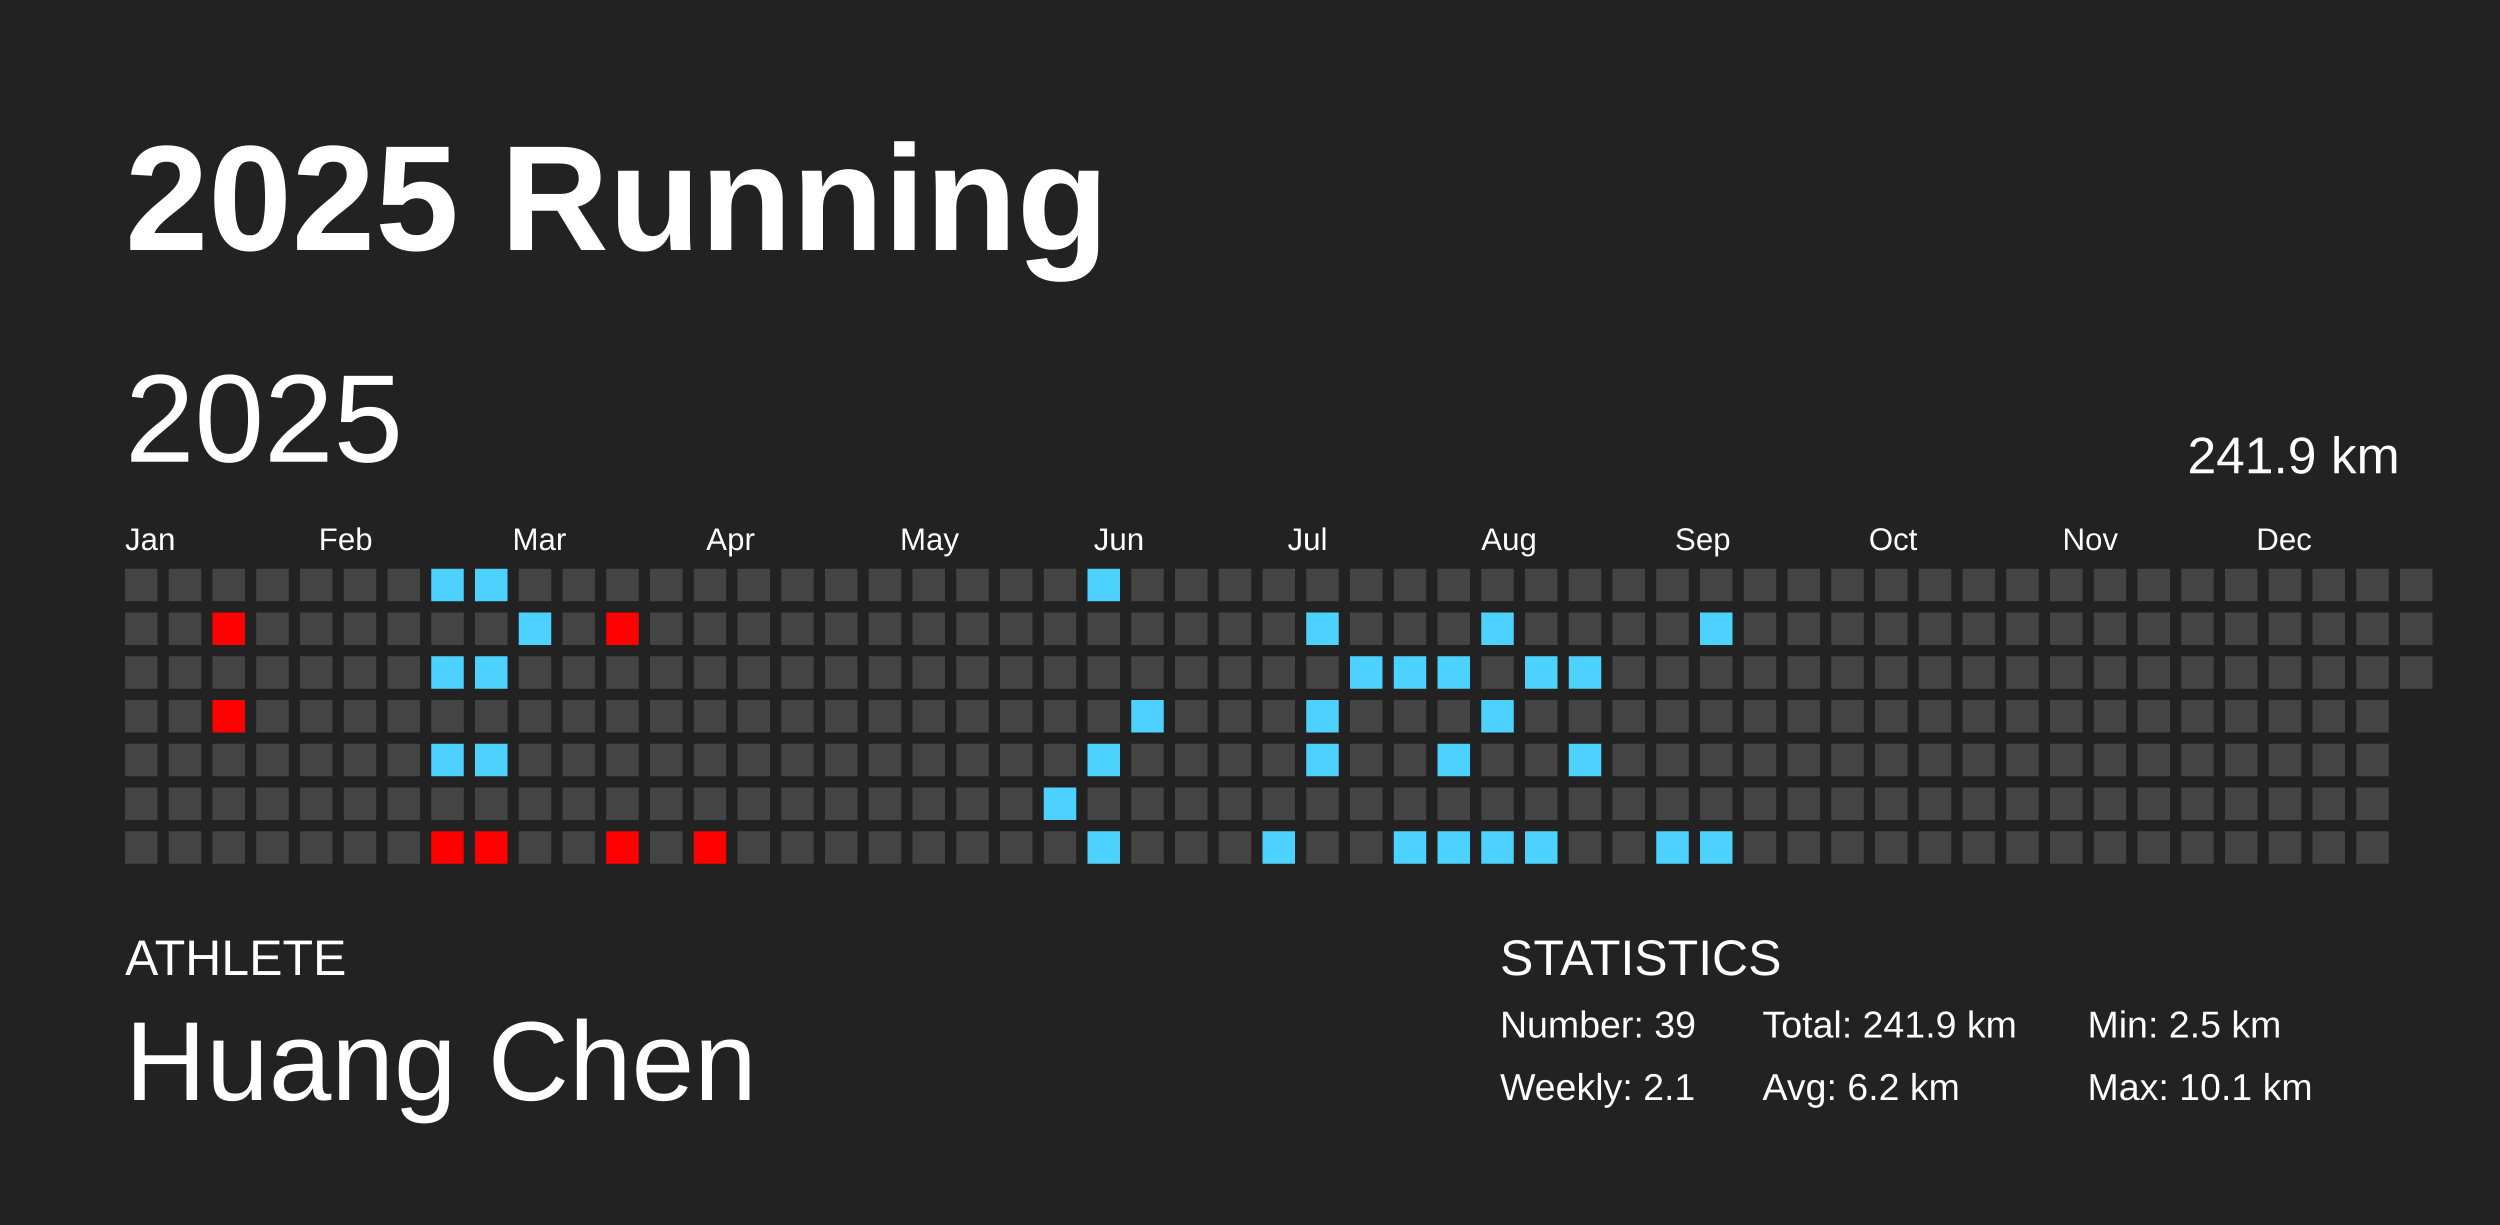
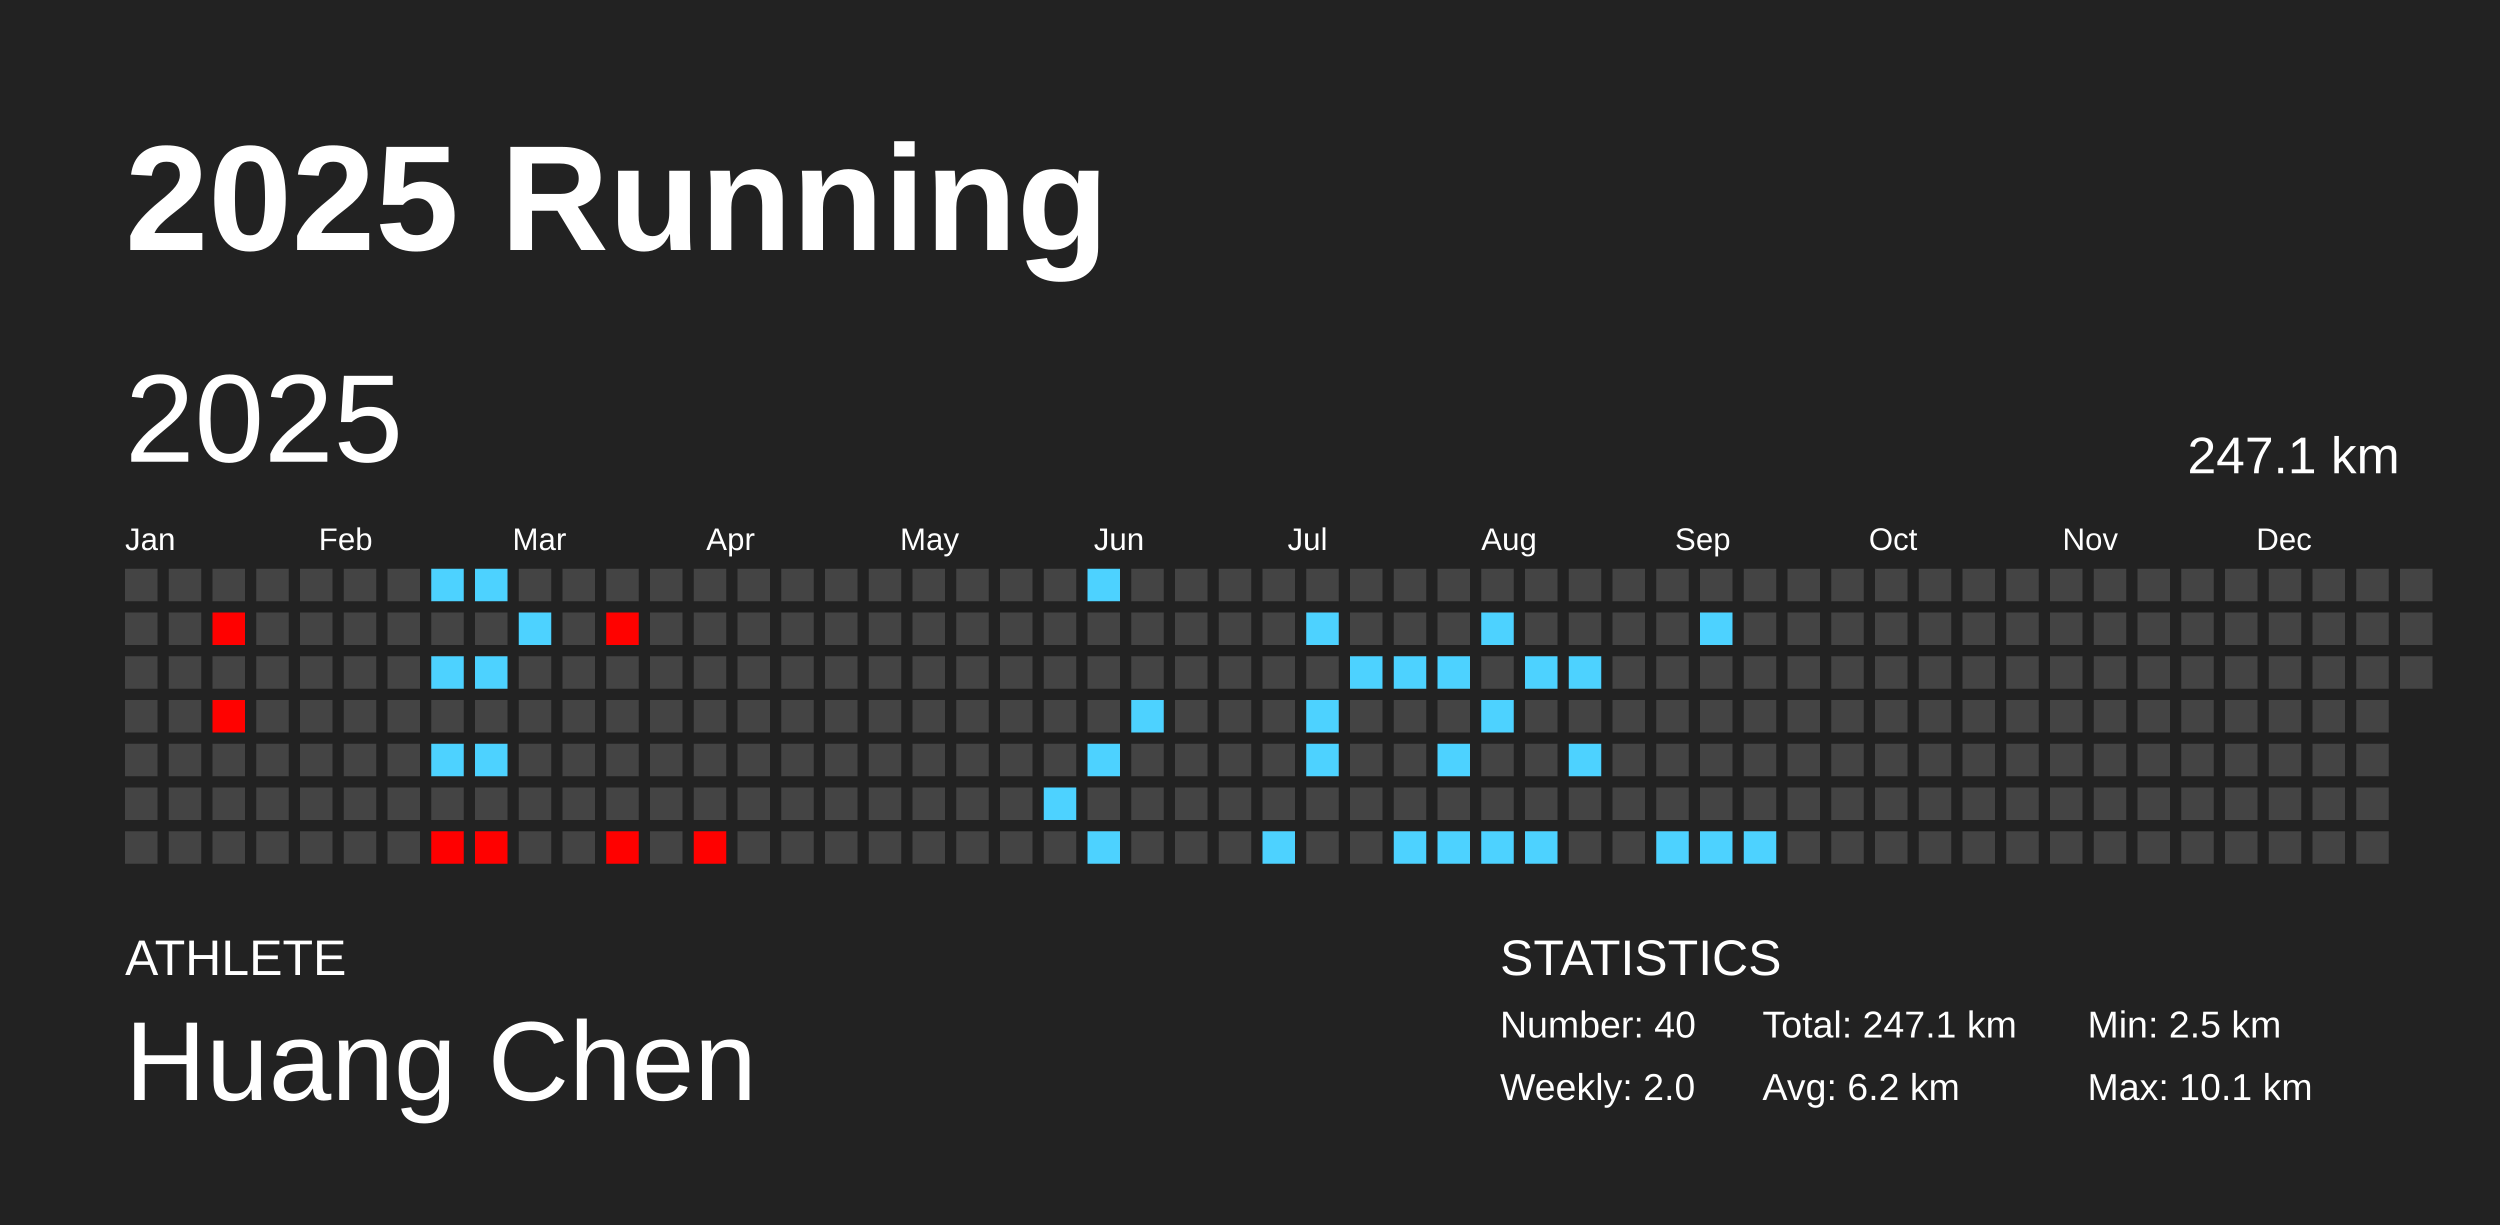
<svg xmlns="http://www.w3.org/2000/svg" baseProfile="full" height="98mm" version="1.1" viewBox="0,0,200,98" width="200mm">
  <defs />
  <rect fill="#222222" height="98" width="200" x="0" y="0" />
  <text fill="#FFFFFF" style="font-size:12px; font-family:Arial; font-weight:bold;" x="10" y="20">2025 Running</text>
  <text fill="#FFFFFF" style="font-size:4px; font-family:Arial" x="10" y="78">ATHLETE</text>
  <text fill="#FFFFFF" style="font-size:9px; font-family:Arial" x="10" y="88">Huang Chen</text>
  <text fill="#FFFFFF" style="font-size:4px; font-family:Arial" x="120" y="78">STATISTICS</text>
-   <text fill="#FFFFFF" style="font-size:3px; font-family:Arial" x="120" y="83">Number: 39</text>
-   <text fill="#FFFFFF" style="font-size:3px; font-family:Arial" x="120" y="88">Weekly: 2.1</text>
-   <text fill="#FFFFFF" style="font-size:3px; font-family:Arial" x="141" y="83">Total: 241.9 km</text>
+   <text fill="#FFFFFF" style="font-size:3px; font-family:Arial" x="120" y="83">Number: 40</text>
+   <text fill="#FFFFFF" style="font-size:3px; font-family:Arial" x="120" y="88">Weekly: 2.0</text>
+   <text fill="#FFFFFF" style="font-size:3px; font-family:Arial" x="141" y="83">Total: 247.1 km</text>
  <text fill="#FFFFFF" style="font-size:3px; font-family:Arial" x="141" y="88">Avg: 6.2 km</text>
  <text fill="#FFFFFF" style="font-size:3px; font-family:Arial" x="167" y="83">Min: 2.5 km</text>
  <text fill="#FFFFFF" style="font-size:3px; font-family:Arial" x="167" y="88">Max: 10.1 km</text>
  <text dominant-baseline="hanging" fill="#FFFFFF" style="font-size:10.0px; font-family:Arial;" x="10" y="30">2025</text>
-   <text dominant-baseline="hanging" fill="#FFFFFF" style="font-size:4.125px; font-family:Arial;" x="175" y="35">241.9 km</text>
+   <text dominant-baseline="hanging" fill="#FFFFFF" style="font-size:4.125px; font-family:Arial;" x="175" y="35">247.1 km</text>
  <text fill="#FFFFFF" style="font-size:2.5px; font-family:Arial" x="10.0" y="44">Jan</text>
  <text fill="#FFFFFF" style="font-size:2.5px; font-family:Arial" x="25.5" y="44">Feb</text>
  <text fill="#FFFFFF" style="font-size:2.5px; font-family:Arial" x="41.0" y="44">Mar</text>
  <text fill="#FFFFFF" style="font-size:2.5px; font-family:Arial" x="56.5" y="44">Apr</text>
  <text fill="#FFFFFF" style="font-size:2.5px; font-family:Arial" x="72.0" y="44">May</text>
  <text fill="#FFFFFF" style="font-size:2.5px; font-family:Arial" x="87.5" y="44">Jun</text>
  <text fill="#FFFFFF" style="font-size:2.5px; font-family:Arial" x="103.0" y="44">Jul</text>
  <text fill="#FFFFFF" style="font-size:2.5px; font-family:Arial" x="118.5" y="44">Aug</text>
  <text fill="#FFFFFF" style="font-size:2.5px; font-family:Arial" x="134.0" y="44">Sep</text>
  <text fill="#FFFFFF" style="font-size:2.5px; font-family:Arial" x="149.5" y="44">Oct</text>
  <text fill="#FFFFFF" style="font-size:2.5px; font-family:Arial" x="165.0" y="44">Nov</text>
  <text fill="#FFFFFF" style="font-size:2.5px; font-family:Arial" x="180.5" y="44">Dec</text>
  <rect fill="#444444" height="2.6" width="2.6" x="10.0" y="45.5" />
  <rect fill="#444444" height="2.6" width="2.6" x="10.0" y="49.0" />
  <rect fill="#444444" height="2.6" width="2.6" x="10.0" y="52.5" />
  <rect fill="#444444" height="2.6" width="2.6" x="10.0" y="56.0" />
  <rect fill="#444444" height="2.6" width="2.6" x="10.0" y="59.5" />
  <rect fill="#444444" height="2.6" width="2.6" x="10.0" y="63.0" />
  <rect fill="#444444" height="2.6" width="2.6" x="10.0" y="66.5" />
  <rect fill="#444444" height="2.6" width="2.6" x="13.5" y="45.5" />
  <rect fill="#444444" height="2.6" width="2.6" x="13.5" y="49.0" />
  <rect fill="#444444" height="2.6" width="2.6" x="13.5" y="52.5" />
  <rect fill="#444444" height="2.6" width="2.6" x="13.5" y="56.0" />
  <rect fill="#444444" height="2.6" width="2.6" x="13.5" y="59.5" />
  <rect fill="#444444" height="2.6" width="2.6" x="13.5" y="63.0" />
  <rect fill="#444444" height="2.6" width="2.6" x="13.5" y="66.5" />
  <rect fill="#444444" height="2.6" width="2.6" x="17.0" y="45.5" />
  <rect fill="#ff0100" height="2.6" width="2.6" x="17.0" y="49.0" />
  <rect fill="#444444" height="2.6" width="2.6" x="17.0" y="52.5" />
  <rect fill="#ff0200" height="2.6" width="2.6" x="17.0" y="56.0" />
  <rect fill="#444444" height="2.6" width="2.6" x="17.0" y="59.5" />
  <rect fill="#444444" height="2.6" width="2.6" x="17.0" y="63.0" />
  <rect fill="#444444" height="2.6" width="2.6" x="17.0" y="66.5" />
  <rect fill="#444444" height="2.6" width="2.6" x="20.5" y="45.5" />
  <rect fill="#444444" height="2.6" width="2.6" x="20.5" y="49.0" />
  <rect fill="#444444" height="2.6" width="2.6" x="20.5" y="52.5" />
  <rect fill="#444444" height="2.6" width="2.6" x="20.5" y="56.0" />
  <rect fill="#444444" height="2.6" width="2.6" x="20.5" y="59.5" />
  <rect fill="#444444" height="2.6" width="2.6" x="20.5" y="63.0" />
  <rect fill="#444444" height="2.6" width="2.6" x="20.5" y="66.5" />
  <rect fill="#444444" height="2.6" width="2.6" x="24.0" y="45.5" />
  <rect fill="#444444" height="2.6" width="2.6" x="24.0" y="49.0" />
  <rect fill="#444444" height="2.6" width="2.6" x="24.0" y="52.5" />
  <rect fill="#444444" height="2.6" width="2.6" x="24.0" y="56.0" />
  <rect fill="#444444" height="2.6" width="2.6" x="24.0" y="59.5" />
  <rect fill="#444444" height="2.6" width="2.6" x="24.0" y="63.0" />
  <rect fill="#444444" height="2.6" width="2.6" x="24.0" y="66.5" />
  <rect fill="#444444" height="2.6" width="2.6" x="27.5" y="45.5" />
  <rect fill="#444444" height="2.6" width="2.6" x="27.5" y="49.0" />
  <rect fill="#444444" height="2.6" width="2.6" x="27.5" y="52.5" />
  <rect fill="#444444" height="2.6" width="2.6" x="27.5" y="56.0" />
  <rect fill="#444444" height="2.6" width="2.6" x="27.5" y="59.5" />
  <rect fill="#444444" height="2.6" width="2.6" x="27.5" y="63.0" />
  <rect fill="#444444" height="2.6" width="2.6" x="27.5" y="66.5" />
  <rect fill="#444444" height="2.6" width="2.6" x="31.0" y="45.5" />
  <rect fill="#444444" height="2.6" width="2.6" x="31.0" y="49.0" />
  <rect fill="#444444" height="2.6" width="2.6" x="31.0" y="52.5" />
  <rect fill="#444444" height="2.6" width="2.6" x="31.0" y="56.0" />
  <rect fill="#444444" height="2.6" width="2.6" x="31.0" y="59.5" />
  <rect fill="#444444" height="2.6" width="2.6" x="31.0" y="63.0" />
  <rect fill="#444444" height="2.6" width="2.6" x="31.0" y="66.5" />
  <rect fill="#4dd2ff" height="2.6" width="2.6" x="34.5" y="45.5" />
  <rect fill="#444444" height="2.6" width="2.6" x="34.5" y="49.0" />
  <rect fill="#4dd2ff" height="2.6" width="2.6" x="34.5" y="52.5" />
  <rect fill="#444444" height="2.6" width="2.6" x="34.5" y="56.0" />
  <rect fill="#4dd2ff" height="2.6" width="2.6" x="34.5" y="59.5" />
  <rect fill="#444444" height="2.6" width="2.6" x="34.5" y="63.0" />
  <rect fill="#ff0000" height="2.6" width="2.6" x="34.5" y="66.5" />
  <rect fill="#4dd2ff" height="2.6" width="2.6" x="38.0" y="45.5" />
  <rect fill="#444444" height="2.6" width="2.6" x="38.0" y="49.0" />
  <rect fill="#4dd2ff" height="2.6" width="2.6" x="38.0" y="52.5" />
  <rect fill="#444444" height="2.6" width="2.6" x="38.0" y="56.0" />
  <rect fill="#4dd2ff" height="2.6" width="2.6" x="38.0" y="59.5" />
  <rect fill="#444444" height="2.6" width="2.6" x="38.0" y="63.0" />
  <rect fill="#ff0100" height="2.6" width="2.6" x="38.0" y="66.5" />
  <rect fill="#444444" height="2.6" width="2.6" x="41.5" y="45.5" />
  <rect fill="#4dd2ff" height="2.6" width="2.6" x="41.5" y="49.0" />
  <rect fill="#444444" height="2.6" width="2.6" x="41.5" y="52.5" />
  <rect fill="#444444" height="2.6" width="2.6" x="41.5" y="56.0" />
  <rect fill="#444444" height="2.6" width="2.6" x="41.5" y="59.5" />
  <rect fill="#444444" height="2.6" width="2.6" x="41.5" y="63.0" />
  <rect fill="#444444" height="2.6" width="2.6" x="41.5" y="66.5" />
  <rect fill="#444444" height="2.6" width="2.6" x="45.0" y="45.5" />
  <rect fill="#444444" height="2.6" width="2.6" x="45.0" y="49.0" />
  <rect fill="#444444" height="2.6" width="2.6" x="45.0" y="52.5" />
  <rect fill="#444444" height="2.6" width="2.6" x="45.0" y="56.0" />
  <rect fill="#444444" height="2.6" width="2.6" x="45.0" y="59.5" />
  <rect fill="#444444" height="2.6" width="2.6" x="45.0" y="63.0" />
  <rect fill="#444444" height="2.6" width="2.6" x="45.0" y="66.5" />
  <rect fill="#444444" height="2.6" width="2.6" x="48.5" y="45.5" />
  <rect fill="#ff0200" height="2.6" width="2.6" x="48.5" y="49.0" />
  <rect fill="#444444" height="2.6" width="2.6" x="48.5" y="52.5" />
  <rect fill="#444444" height="2.6" width="2.6" x="48.5" y="56.0" />
  <rect fill="#444444" height="2.6" width="2.6" x="48.5" y="59.5" />
  <rect fill="#444444" height="2.6" width="2.6" x="48.5" y="63.0" />
  <rect fill="#ff0100" height="2.6" width="2.6" x="48.5" y="66.5" />
  <rect fill="#444444" height="2.6" width="2.6" x="52.0" y="45.5" />
  <rect fill="#444444" height="2.6" width="2.6" x="52.0" y="49.0" />
  <rect fill="#444444" height="2.6" width="2.6" x="52.0" y="52.5" />
  <rect fill="#444444" height="2.6" width="2.6" x="52.0" y="56.0" />
  <rect fill="#444444" height="2.6" width="2.6" x="52.0" y="59.5" />
  <rect fill="#444444" height="2.6" width="2.6" x="52.0" y="63.0" />
  <rect fill="#444444" height="2.6" width="2.6" x="52.0" y="66.5" />
  <rect fill="#444444" height="2.6" width="2.6" x="55.5" y="45.5" />
  <rect fill="#444444" height="2.6" width="2.6" x="55.5" y="49.0" />
  <rect fill="#444444" height="2.6" width="2.6" x="55.5" y="52.5" />
  <rect fill="#444444" height="2.6" width="2.6" x="55.5" y="56.0" />
  <rect fill="#444444" height="2.6" width="2.6" x="55.5" y="59.5" />
  <rect fill="#444444" height="2.6" width="2.6" x="55.5" y="63.0" />
  <rect fill="#ff0100" height="2.6" width="2.6" x="55.5" y="66.5" />
  <rect fill="#444444" height="2.6" width="2.6" x="59.0" y="45.5" />
  <rect fill="#444444" height="2.6" width="2.6" x="59.0" y="49.0" />
  <rect fill="#444444" height="2.6" width="2.6" x="59.0" y="52.5" />
  <rect fill="#444444" height="2.6" width="2.6" x="59.0" y="56.0" />
  <rect fill="#444444" height="2.6" width="2.6" x="59.0" y="59.5" />
  <rect fill="#444444" height="2.6" width="2.6" x="59.0" y="63.0" />
  <rect fill="#444444" height="2.6" width="2.6" x="59.0" y="66.5" />
  <rect fill="#444444" height="2.6" width="2.6" x="62.5" y="45.5" />
  <rect fill="#444444" height="2.6" width="2.6" x="62.5" y="49.0" />
  <rect fill="#444444" height="2.6" width="2.6" x="62.5" y="52.5" />
  <rect fill="#444444" height="2.6" width="2.6" x="62.5" y="56.0" />
  <rect fill="#444444" height="2.6" width="2.6" x="62.5" y="59.5" />
  <rect fill="#444444" height="2.6" width="2.6" x="62.5" y="63.0" />
  <rect fill="#444444" height="2.6" width="2.6" x="62.5" y="66.5" />
  <rect fill="#444444" height="2.6" width="2.6" x="66.0" y="45.5" />
  <rect fill="#444444" height="2.6" width="2.6" x="66.0" y="49.0" />
  <rect fill="#444444" height="2.6" width="2.6" x="66.0" y="52.5" />
  <rect fill="#444444" height="2.6" width="2.6" x="66.0" y="56.0" />
  <rect fill="#444444" height="2.6" width="2.6" x="66.0" y="59.5" />
  <rect fill="#444444" height="2.6" width="2.6" x="66.0" y="63.0" />
  <rect fill="#444444" height="2.6" width="2.6" x="66.0" y="66.5" />
  <rect fill="#444444" height="2.6" width="2.6" x="69.5" y="45.5" />
  <rect fill="#444444" height="2.6" width="2.6" x="69.5" y="49.0" />
  <rect fill="#444444" height="2.6" width="2.6" x="69.5" y="52.5" />
  <rect fill="#444444" height="2.6" width="2.6" x="69.5" y="56.0" />
  <rect fill="#444444" height="2.6" width="2.6" x="69.5" y="59.5" />
  <rect fill="#444444" height="2.6" width="2.6" x="69.5" y="63.0" />
  <rect fill="#444444" height="2.6" width="2.6" x="69.5" y="66.5" />
  <rect fill="#444444" height="2.6" width="2.6" x="73.0" y="45.5" />
  <rect fill="#444444" height="2.6" width="2.6" x="73.0" y="49.0" />
  <rect fill="#444444" height="2.6" width="2.6" x="73.0" y="52.5" />
  <rect fill="#444444" height="2.6" width="2.6" x="73.0" y="56.0" />
  <rect fill="#444444" height="2.6" width="2.6" x="73.0" y="59.5" />
  <rect fill="#444444" height="2.6" width="2.6" x="73.0" y="63.0" />
  <rect fill="#444444" height="2.6" width="2.6" x="73.0" y="66.5" />
  <rect fill="#444444" height="2.6" width="2.6" x="76.5" y="45.5" />
  <rect fill="#444444" height="2.6" width="2.6" x="76.5" y="49.0" />
  <rect fill="#444444" height="2.6" width="2.6" x="76.5" y="52.5" />
  <rect fill="#444444" height="2.6" width="2.6" x="76.5" y="56.0" />
  <rect fill="#444444" height="2.6" width="2.6" x="76.5" y="59.5" />
  <rect fill="#444444" height="2.6" width="2.6" x="76.5" y="63.0" />
  <rect fill="#444444" height="2.6" width="2.6" x="76.5" y="66.5" />
  <rect fill="#444444" height="2.6" width="2.6" x="80.0" y="45.5" />
  <rect fill="#444444" height="2.6" width="2.6" x="80.0" y="49.0" />
  <rect fill="#444444" height="2.6" width="2.6" x="80.0" y="52.5" />
  <rect fill="#444444" height="2.6" width="2.6" x="80.0" y="56.0" />
  <rect fill="#444444" height="2.6" width="2.6" x="80.0" y="59.5" />
  <rect fill="#444444" height="2.6" width="2.6" x="80.0" y="63.0" />
  <rect fill="#444444" height="2.6" width="2.6" x="80.0" y="66.5" />
  <rect fill="#444444" height="2.6" width="2.6" x="83.5" y="45.5" />
  <rect fill="#444444" height="2.6" width="2.6" x="83.5" y="49.0" />
  <rect fill="#444444" height="2.6" width="2.6" x="83.5" y="52.5" />
  <rect fill="#444444" height="2.6" width="2.6" x="83.5" y="56.0" />
  <rect fill="#444444" height="2.6" width="2.6" x="83.5" y="59.5" />
  <rect fill="#4dd2ff" height="2.6" width="2.6" x="83.5" y="63.0" />
  <rect fill="#444444" height="2.6" width="2.6" x="83.5" y="66.5" />
  <rect fill="#4dd2ff" height="2.6" width="2.6" x="87.0" y="45.5" />
  <rect fill="#444444" height="2.6" width="2.6" x="87.0" y="49.0" />
  <rect fill="#444444" height="2.6" width="2.6" x="87.0" y="52.5" />
  <rect fill="#444444" height="2.6" width="2.6" x="87.0" y="56.0" />
  <rect fill="#4dd2ff" height="2.6" width="2.6" x="87.0" y="59.5" />
  <rect fill="#444444" height="2.6" width="2.6" x="87.0" y="63.0" />
  <rect fill="#4dd2ff" height="2.6" width="2.6" x="87.0" y="66.5" />
  <rect fill="#444444" height="2.6" width="2.6" x="90.5" y="45.5" />
  <rect fill="#444444" height="2.6" width="2.6" x="90.5" y="49.0" />
  <rect fill="#444444" height="2.6" width="2.6" x="90.5" y="52.5" />
  <rect fill="#4dd2ff" height="2.6" width="2.6" x="90.5" y="56.0" />
  <rect fill="#444444" height="2.6" width="2.6" x="90.5" y="59.5" />
  <rect fill="#444444" height="2.6" width="2.6" x="90.5" y="63.0" />
  <rect fill="#444444" height="2.6" width="2.6" x="90.5" y="66.5" />
  <rect fill="#444444" height="2.6" width="2.6" x="94.0" y="45.5" />
  <rect fill="#444444" height="2.6" width="2.6" x="94.0" y="49.0" />
  <rect fill="#444444" height="2.6" width="2.6" x="94.0" y="52.5" />
  <rect fill="#444444" height="2.6" width="2.6" x="94.0" y="56.0" />
  <rect fill="#444444" height="2.6" width="2.6" x="94.0" y="59.5" />
  <rect fill="#444444" height="2.6" width="2.6" x="94.0" y="63.0" />
  <rect fill="#444444" height="2.6" width="2.6" x="94.0" y="66.5" />
  <rect fill="#444444" height="2.6" width="2.6" x="97.5" y="45.5" />
  <rect fill="#444444" height="2.6" width="2.6" x="97.5" y="49.0" />
  <rect fill="#444444" height="2.6" width="2.6" x="97.5" y="52.5" />
  <rect fill="#444444" height="2.6" width="2.6" x="97.5" y="56.0" />
  <rect fill="#444444" height="2.6" width="2.6" x="97.5" y="59.5" />
  <rect fill="#444444" height="2.6" width="2.6" x="97.5" y="63.0" />
  <rect fill="#444444" height="2.6" width="2.6" x="97.5" y="66.5" />
  <rect fill="#444444" height="2.6" width="2.6" x="101.0" y="45.5" />
  <rect fill="#444444" height="2.6" width="2.6" x="101.0" y="49.0" />
  <rect fill="#444444" height="2.6" width="2.6" x="101.0" y="52.5" />
  <rect fill="#444444" height="2.6" width="2.6" x="101.0" y="56.0" />
  <rect fill="#444444" height="2.6" width="2.6" x="101.0" y="59.5" />
  <rect fill="#444444" height="2.6" width="2.6" x="101.0" y="63.0" />
  <rect fill="#4dd2ff" height="2.6" width="2.6" x="101.0" y="66.5" />
  <rect fill="#444444" height="2.6" width="2.6" x="104.5" y="45.5" />
  <rect fill="#4dd2ff" height="2.6" width="2.6" x="104.5" y="49.0" />
  <rect fill="#444444" height="2.6" width="2.6" x="104.5" y="52.5" />
  <rect fill="#4dd2ff" height="2.6" width="2.6" x="104.5" y="56.0" />
  <rect fill="#4dd2ff" height="2.6" width="2.6" x="104.5" y="59.5" />
  <rect fill="#444444" height="2.6" width="2.6" x="104.5" y="63.0" />
  <rect fill="#444444" height="2.6" width="2.6" x="104.5" y="66.5" />
  <rect fill="#444444" height="2.6" width="2.6" x="108.0" y="45.5" />
  <rect fill="#444444" height="2.6" width="2.6" x="108.0" y="49.0" />
  <rect fill="#4dd2ff" height="2.6" width="2.6" x="108.0" y="52.5" />
  <rect fill="#444444" height="2.6" width="2.6" x="108.0" y="56.0" />
  <rect fill="#444444" height="2.6" width="2.6" x="108.0" y="59.5" />
  <rect fill="#444444" height="2.6" width="2.6" x="108.0" y="63.0" />
  <rect fill="#444444" height="2.6" width="2.6" x="108.0" y="66.5" />
  <rect fill="#444444" height="2.6" width="2.6" x="111.5" y="45.5" />
  <rect fill="#444444" height="2.6" width="2.6" x="111.5" y="49.0" />
  <rect fill="#4dd2ff" height="2.6" width="2.6" x="111.5" y="52.5" />
  <rect fill="#444444" height="2.6" width="2.6" x="111.5" y="56.0" />
  <rect fill="#444444" height="2.6" width="2.6" x="111.5" y="59.5" />
  <rect fill="#444444" height="2.6" width="2.6" x="111.5" y="63.0" />
  <rect fill="#4dd2ff" height="2.6" width="2.6" x="111.5" y="66.5" />
  <rect fill="#444444" height="2.6" width="2.6" x="115.0" y="45.5" />
  <rect fill="#444444" height="2.6" width="2.6" x="115.0" y="49.0" />
  <rect fill="#4dd2ff" height="2.6" width="2.6" x="115.0" y="52.5" />
  <rect fill="#444444" height="2.6" width="2.6" x="115.0" y="56.0" />
  <rect fill="#4dd2ff" height="2.6" width="2.6" x="115.0" y="59.5" />
  <rect fill="#444444" height="2.6" width="2.6" x="115.0" y="63.0" />
  <rect fill="#4dd2ff" height="2.6" width="2.6" x="115.0" y="66.5" />
  <rect fill="#444444" height="2.6" width="2.6" x="118.5" y="45.5" />
  <rect fill="#4dd2ff" height="2.6" width="2.6" x="118.5" y="49.0" />
  <rect fill="#444444" height="2.6" width="2.6" x="118.5" y="52.5" />
  <rect fill="#4dd2ff" height="2.6" width="2.6" x="118.5" y="56.0" />
  <rect fill="#444444" height="2.6" width="2.6" x="118.5" y="59.5" />
  <rect fill="#444444" height="2.6" width="2.6" x="118.5" y="63.0" />
  <rect fill="#4dd2ff" height="2.6" width="2.6" x="118.5" y="66.5" />
  <rect fill="#444444" height="2.6" width="2.6" x="122.0" y="45.5" />
  <rect fill="#444444" height="2.6" width="2.6" x="122.0" y="49.0" />
  <rect fill="#4dd2ff" height="2.6" width="2.6" x="122.0" y="52.5" />
  <rect fill="#444444" height="2.6" width="2.6" x="122.0" y="56.0" />
  <rect fill="#444444" height="2.6" width="2.6" x="122.0" y="59.5" />
  <rect fill="#444444" height="2.6" width="2.6" x="122.0" y="63.0" />
  <rect fill="#4dd2ff" height="2.6" width="2.6" x="122.0" y="66.5" />
  <rect fill="#444444" height="2.6" width="2.6" x="125.5" y="45.5" />
  <rect fill="#444444" height="2.6" width="2.6" x="125.5" y="49.0" />
  <rect fill="#4dd2ff" height="2.6" width="2.6" x="125.5" y="52.5" />
  <rect fill="#444444" height="2.6" width="2.6" x="125.5" y="56.0" />
  <rect fill="#4dd2ff" height="2.6" width="2.6" x="125.5" y="59.5" />
  <rect fill="#444444" height="2.6" width="2.6" x="125.5" y="63.0" />
  <rect fill="#444444" height="2.6" width="2.6" x="125.5" y="66.5" />
  <rect fill="#444444" height="2.6" width="2.6" x="129.0" y="45.5" />
  <rect fill="#444444" height="2.6" width="2.6" x="129.0" y="49.0" />
  <rect fill="#444444" height="2.6" width="2.6" x="129.0" y="52.5" />
  <rect fill="#444444" height="2.6" width="2.6" x="129.0" y="56.0" />
  <rect fill="#444444" height="2.6" width="2.6" x="129.0" y="59.5" />
  <rect fill="#444444" height="2.6" width="2.6" x="129.0" y="63.0" />
  <rect fill="#444444" height="2.6" width="2.6" x="129.0" y="66.5" />
  <rect fill="#444444" height="2.6" width="2.6" x="132.5" y="45.5" />
  <rect fill="#444444" height="2.6" width="2.6" x="132.5" y="49.0" />
  <rect fill="#444444" height="2.6" width="2.6" x="132.5" y="52.5" />
  <rect fill="#444444" height="2.6" width="2.6" x="132.5" y="56.0" />
  <rect fill="#444444" height="2.6" width="2.6" x="132.5" y="59.5" />
  <rect fill="#444444" height="2.6" width="2.6" x="132.5" y="63.0" />
  <rect fill="#4dd2ff" height="2.6" width="2.6" x="132.5" y="66.5" />
  <rect fill="#444444" height="2.6" width="2.6" x="136.0" y="45.5" />
  <rect fill="#4dd2ff" height="2.6" width="2.6" x="136.0" y="49.0" />
  <rect fill="#444444" height="2.6" width="2.6" x="136.0" y="52.5" />
  <rect fill="#444444" height="2.6" width="2.6" x="136.0" y="56.0" />
  <rect fill="#444444" height="2.6" width="2.6" x="136.0" y="59.5" />
  <rect fill="#444444" height="2.6" width="2.6" x="136.0" y="63.0" />
  <rect fill="#4dd2ff" height="2.6" width="2.6" x="136.0" y="66.5" />
  <rect fill="#444444" height="2.6" width="2.6" x="139.5" y="45.5" />
  <rect fill="#444444" height="2.6" width="2.6" x="139.5" y="49.0" />
  <rect fill="#444444" height="2.6" width="2.6" x="139.5" y="52.5" />
  <rect fill="#444444" height="2.6" width="2.6" x="139.5" y="56.0" />
  <rect fill="#444444" height="2.6" width="2.6" x="139.5" y="59.5" />
  <rect fill="#444444" height="2.6" width="2.6" x="139.5" y="63.0" />
-   <rect fill="#444444" height="2.6" width="2.6" x="139.5" y="66.5" />
+   <rect fill="#4dd2ff" height="2.6" width="2.6" x="139.5" y="66.5" />
  <rect fill="#444444" height="2.6" width="2.6" x="143.0" y="45.5" />
  <rect fill="#444444" height="2.6" width="2.6" x="143.0" y="49.0" />
  <rect fill="#444444" height="2.6" width="2.6" x="143.0" y="52.5" />
  <rect fill="#444444" height="2.6" width="2.6" x="143.0" y="56.0" />
  <rect fill="#444444" height="2.6" width="2.6" x="143.0" y="59.5" />
  <rect fill="#444444" height="2.6" width="2.6" x="143.0" y="63.0" />
  <rect fill="#444444" height="2.6" width="2.6" x="143.0" y="66.5" />
  <rect fill="#444444" height="2.6" width="2.6" x="146.5" y="45.5" />
  <rect fill="#444444" height="2.6" width="2.6" x="146.5" y="49.0" />
  <rect fill="#444444" height="2.6" width="2.6" x="146.5" y="52.5" />
  <rect fill="#444444" height="2.6" width="2.6" x="146.5" y="56.0" />
  <rect fill="#444444" height="2.6" width="2.6" x="146.5" y="59.5" />
  <rect fill="#444444" height="2.6" width="2.6" x="146.5" y="63.0" />
  <rect fill="#444444" height="2.6" width="2.6" x="146.5" y="66.5" />
  <rect fill="#444444" height="2.6" width="2.6" x="150.0" y="45.5" />
  <rect fill="#444444" height="2.6" width="2.6" x="150.0" y="49.0" />
  <rect fill="#444444" height="2.6" width="2.6" x="150.0" y="52.5" />
  <rect fill="#444444" height="2.6" width="2.6" x="150.0" y="56.0" />
  <rect fill="#444444" height="2.6" width="2.6" x="150.0" y="59.5" />
  <rect fill="#444444" height="2.6" width="2.6" x="150.0" y="63.0" />
  <rect fill="#444444" height="2.6" width="2.6" x="150.0" y="66.5" />
  <rect fill="#444444" height="2.6" width="2.6" x="153.5" y="45.5" />
  <rect fill="#444444" height="2.6" width="2.6" x="153.5" y="49.0" />
  <rect fill="#444444" height="2.6" width="2.6" x="153.5" y="52.5" />
  <rect fill="#444444" height="2.6" width="2.6" x="153.5" y="56.0" />
  <rect fill="#444444" height="2.6" width="2.6" x="153.5" y="59.5" />
  <rect fill="#444444" height="2.6" width="2.6" x="153.5" y="63.0" />
  <rect fill="#444444" height="2.6" width="2.6" x="153.5" y="66.5" />
  <rect fill="#444444" height="2.6" width="2.6" x="157.0" y="45.5" />
  <rect fill="#444444" height="2.6" width="2.6" x="157.0" y="49.0" />
  <rect fill="#444444" height="2.6" width="2.6" x="157.0" y="52.5" />
  <rect fill="#444444" height="2.6" width="2.6" x="157.0" y="56.0" />
  <rect fill="#444444" height="2.6" width="2.6" x="157.0" y="59.5" />
  <rect fill="#444444" height="2.6" width="2.6" x="157.0" y="63.0" />
  <rect fill="#444444" height="2.6" width="2.6" x="157.0" y="66.5" />
  <rect fill="#444444" height="2.6" width="2.6" x="160.5" y="45.5" />
  <rect fill="#444444" height="2.6" width="2.6" x="160.5" y="49.0" />
  <rect fill="#444444" height="2.6" width="2.6" x="160.5" y="52.5" />
  <rect fill="#444444" height="2.6" width="2.6" x="160.5" y="56.0" />
  <rect fill="#444444" height="2.6" width="2.6" x="160.5" y="59.5" />
  <rect fill="#444444" height="2.6" width="2.6" x="160.5" y="63.0" />
  <rect fill="#444444" height="2.6" width="2.6" x="160.5" y="66.5" />
  <rect fill="#444444" height="2.6" width="2.6" x="164.0" y="45.5" />
  <rect fill="#444444" height="2.6" width="2.6" x="164.0" y="49.0" />
  <rect fill="#444444" height="2.6" width="2.6" x="164.0" y="52.5" />
  <rect fill="#444444" height="2.6" width="2.6" x="164.0" y="56.0" />
  <rect fill="#444444" height="2.6" width="2.6" x="164.0" y="59.5" />
  <rect fill="#444444" height="2.6" width="2.6" x="164.0" y="63.0" />
  <rect fill="#444444" height="2.6" width="2.6" x="164.0" y="66.5" />
  <rect fill="#444444" height="2.6" width="2.6" x="167.5" y="45.5" />
  <rect fill="#444444" height="2.6" width="2.6" x="167.5" y="49.0" />
  <rect fill="#444444" height="2.6" width="2.6" x="167.5" y="52.5" />
  <rect fill="#444444" height="2.6" width="2.6" x="167.5" y="56.0" />
  <rect fill="#444444" height="2.6" width="2.6" x="167.5" y="59.5" />
  <rect fill="#444444" height="2.6" width="2.6" x="167.5" y="63.0" />
  <rect fill="#444444" height="2.6" width="2.6" x="167.5" y="66.5" />
  <rect fill="#444444" height="2.6" width="2.6" x="171.0" y="45.5" />
  <rect fill="#444444" height="2.6" width="2.6" x="171.0" y="49.0" />
  <rect fill="#444444" height="2.6" width="2.6" x="171.0" y="52.5" />
  <rect fill="#444444" height="2.6" width="2.6" x="171.0" y="56.0" />
  <rect fill="#444444" height="2.6" width="2.6" x="171.0" y="59.5" />
  <rect fill="#444444" height="2.6" width="2.6" x="171.0" y="63.0" />
  <rect fill="#444444" height="2.6" width="2.6" x="171.0" y="66.5" />
  <rect fill="#444444" height="2.6" width="2.6" x="174.5" y="45.5" />
  <rect fill="#444444" height="2.6" width="2.6" x="174.5" y="49.0" />
  <rect fill="#444444" height="2.6" width="2.6" x="174.5" y="52.5" />
  <rect fill="#444444" height="2.6" width="2.6" x="174.5" y="56.0" />
  <rect fill="#444444" height="2.6" width="2.6" x="174.5" y="59.5" />
  <rect fill="#444444" height="2.6" width="2.6" x="174.5" y="63.0" />
  <rect fill="#444444" height="2.6" width="2.6" x="174.5" y="66.5" />
  <rect fill="#444444" height="2.6" width="2.6" x="178.0" y="45.5" />
  <rect fill="#444444" height="2.6" width="2.6" x="178.0" y="49.0" />
  <rect fill="#444444" height="2.6" width="2.6" x="178.0" y="52.5" />
  <rect fill="#444444" height="2.6" width="2.6" x="178.0" y="56.0" />
  <rect fill="#444444" height="2.6" width="2.6" x="178.0" y="59.5" />
  <rect fill="#444444" height="2.6" width="2.6" x="178.0" y="63.0" />
  <rect fill="#444444" height="2.6" width="2.6" x="178.0" y="66.5" />
  <rect fill="#444444" height="2.6" width="2.6" x="181.5" y="45.5" />
  <rect fill="#444444" height="2.6" width="2.6" x="181.5" y="49.0" />
  <rect fill="#444444" height="2.6" width="2.6" x="181.5" y="52.5" />
  <rect fill="#444444" height="2.6" width="2.6" x="181.5" y="56.0" />
  <rect fill="#444444" height="2.6" width="2.6" x="181.5" y="59.5" />
  <rect fill="#444444" height="2.6" width="2.6" x="181.5" y="63.0" />
  <rect fill="#444444" height="2.6" width="2.6" x="181.5" y="66.5" />
  <rect fill="#444444" height="2.6" width="2.6" x="185.0" y="45.5" />
  <rect fill="#444444" height="2.6" width="2.6" x="185.0" y="49.0" />
  <rect fill="#444444" height="2.6" width="2.6" x="185.0" y="52.5" />
  <rect fill="#444444" height="2.6" width="2.6" x="185.0" y="56.0" />
  <rect fill="#444444" height="2.6" width="2.6" x="185.0" y="59.5" />
  <rect fill="#444444" height="2.6" width="2.6" x="185.0" y="63.0" />
  <rect fill="#444444" height="2.6" width="2.6" x="185.0" y="66.5" />
  <rect fill="#444444" height="2.6" width="2.6" x="188.5" y="45.5" />
  <rect fill="#444444" height="2.6" width="2.6" x="188.5" y="49.0" />
  <rect fill="#444444" height="2.6" width="2.6" x="188.5" y="52.5" />
  <rect fill="#444444" height="2.6" width="2.6" x="188.5" y="56.0" />
  <rect fill="#444444" height="2.6" width="2.6" x="188.5" y="59.5" />
  <rect fill="#444444" height="2.6" width="2.6" x="188.5" y="63.0" />
  <rect fill="#444444" height="2.6" width="2.6" x="188.5" y="66.5" />
  <rect fill="#444444" height="2.6" width="2.6" x="192.0" y="45.5" />
  <rect fill="#444444" height="2.6" width="2.6" x="192.0" y="49.0" />
  <rect fill="#444444" height="2.6" width="2.6" x="192.0" y="52.5" />
</svg>
